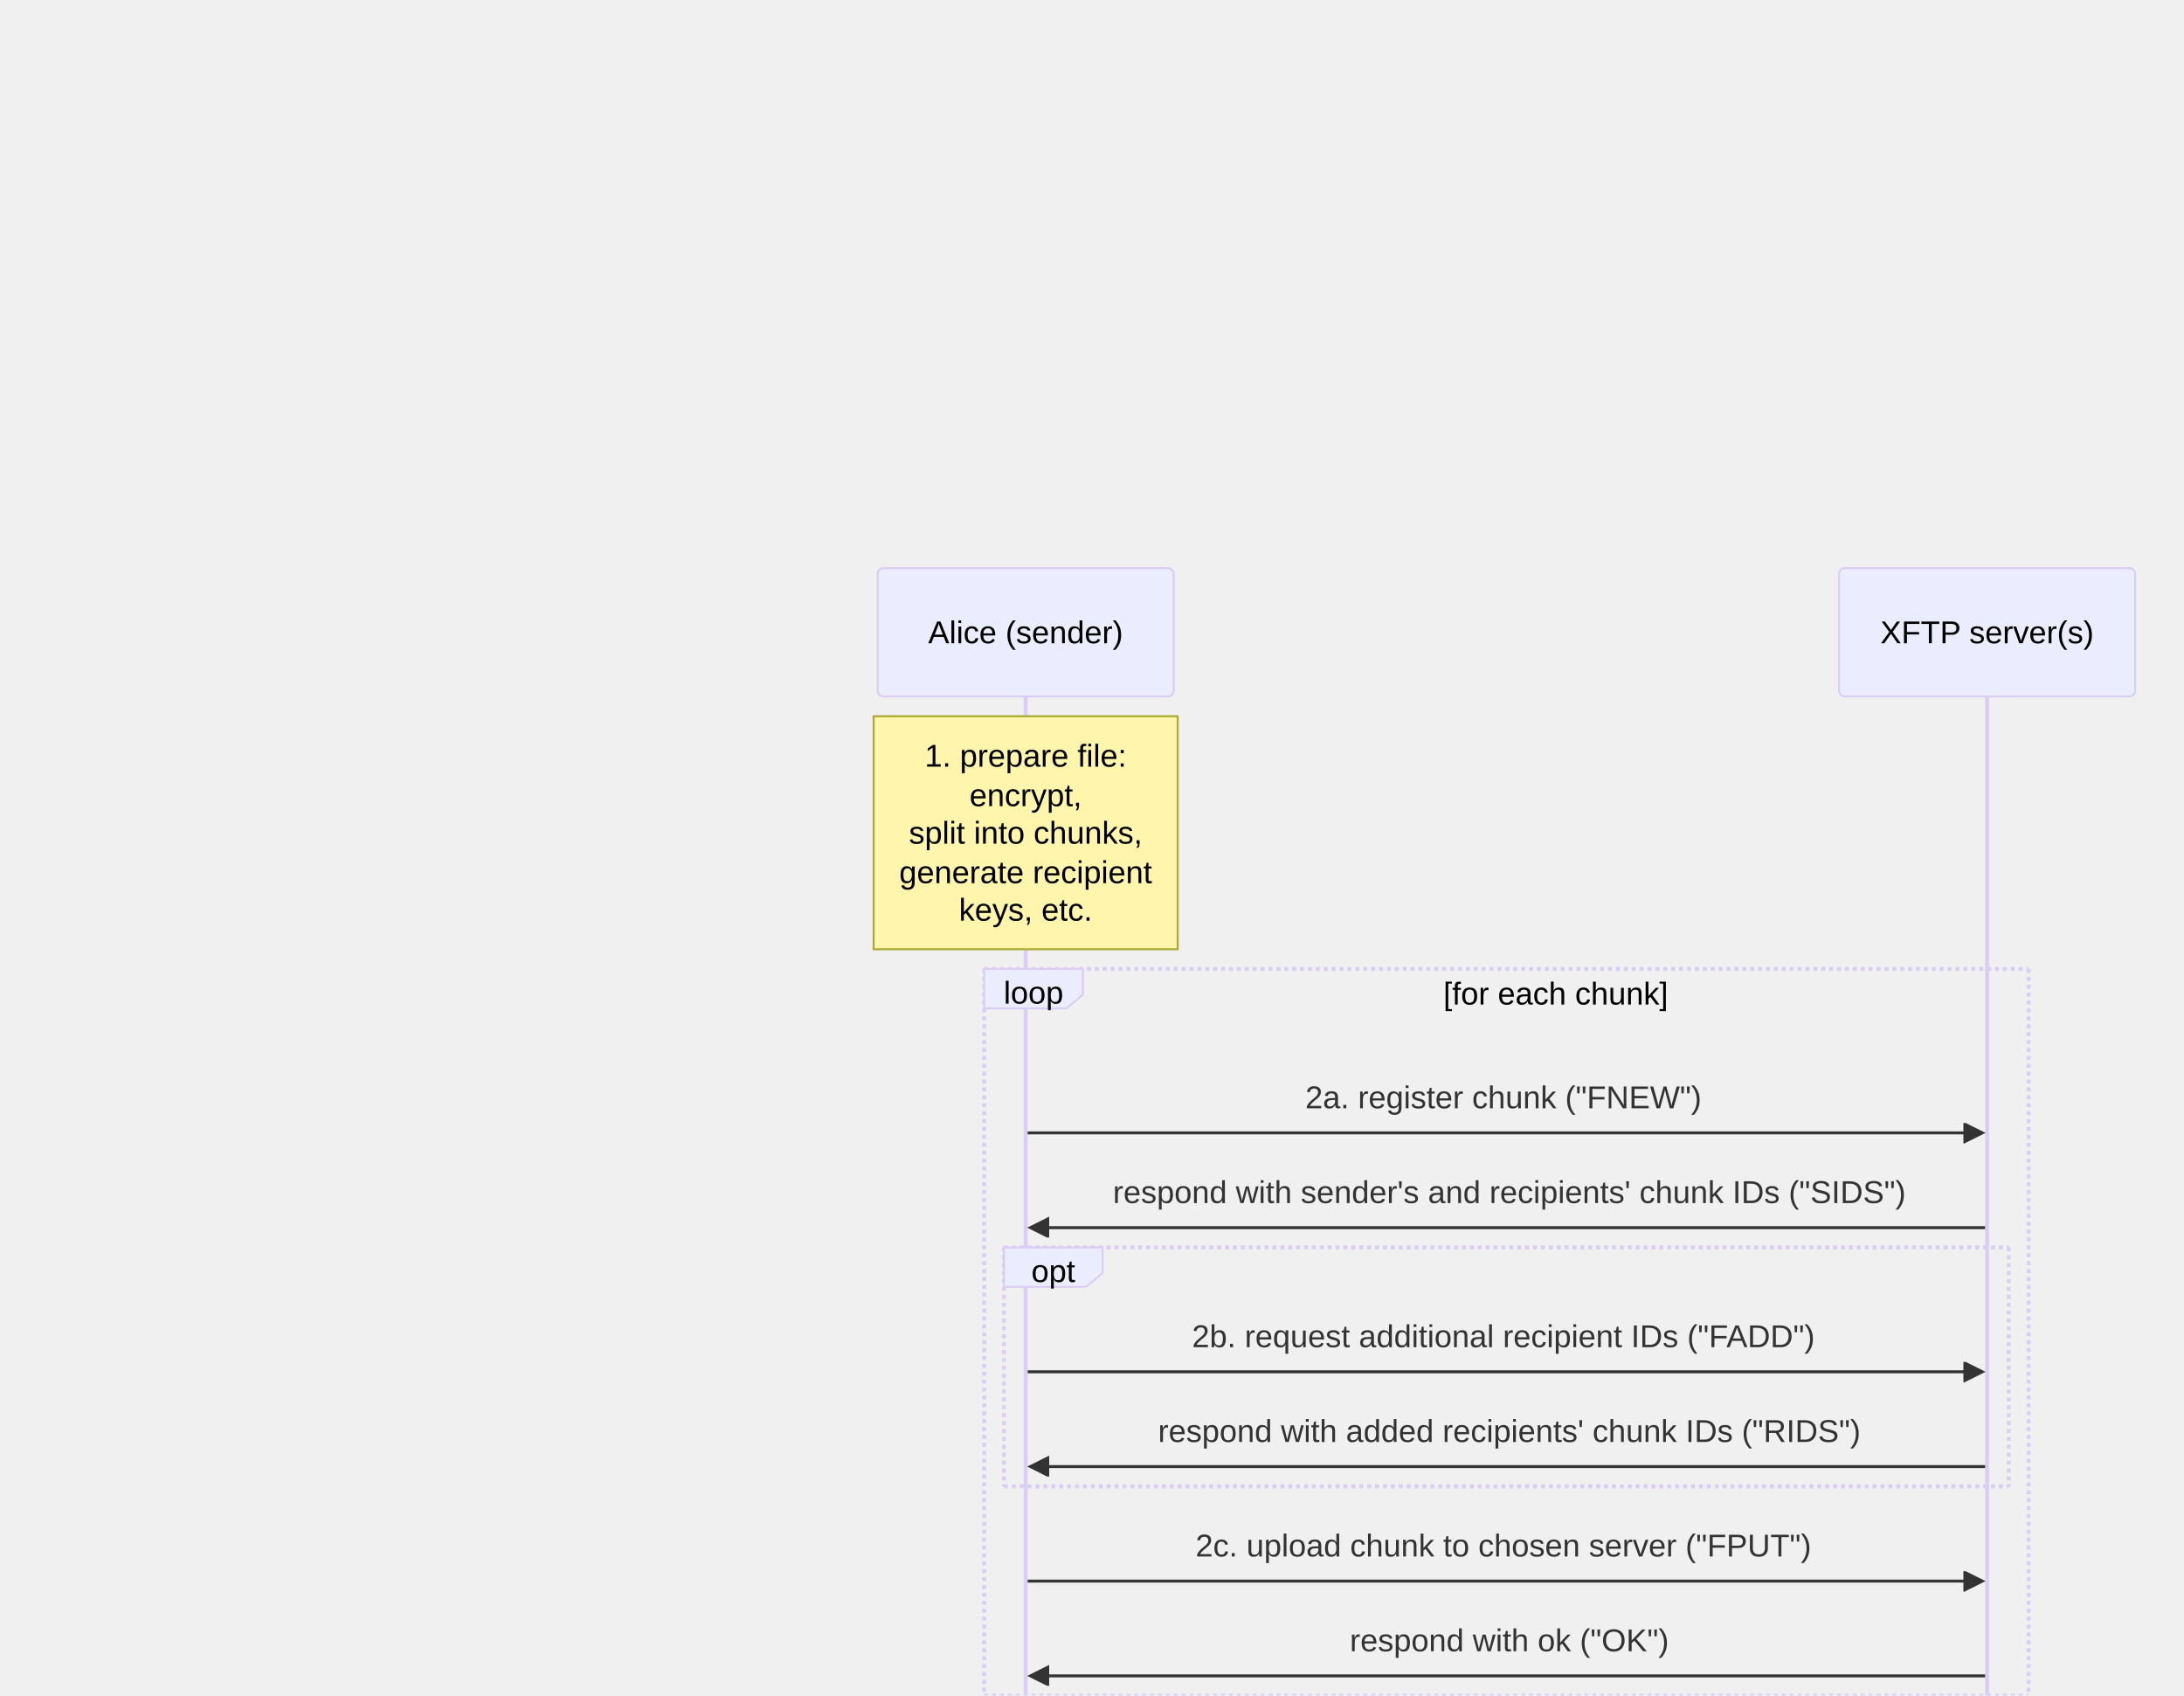
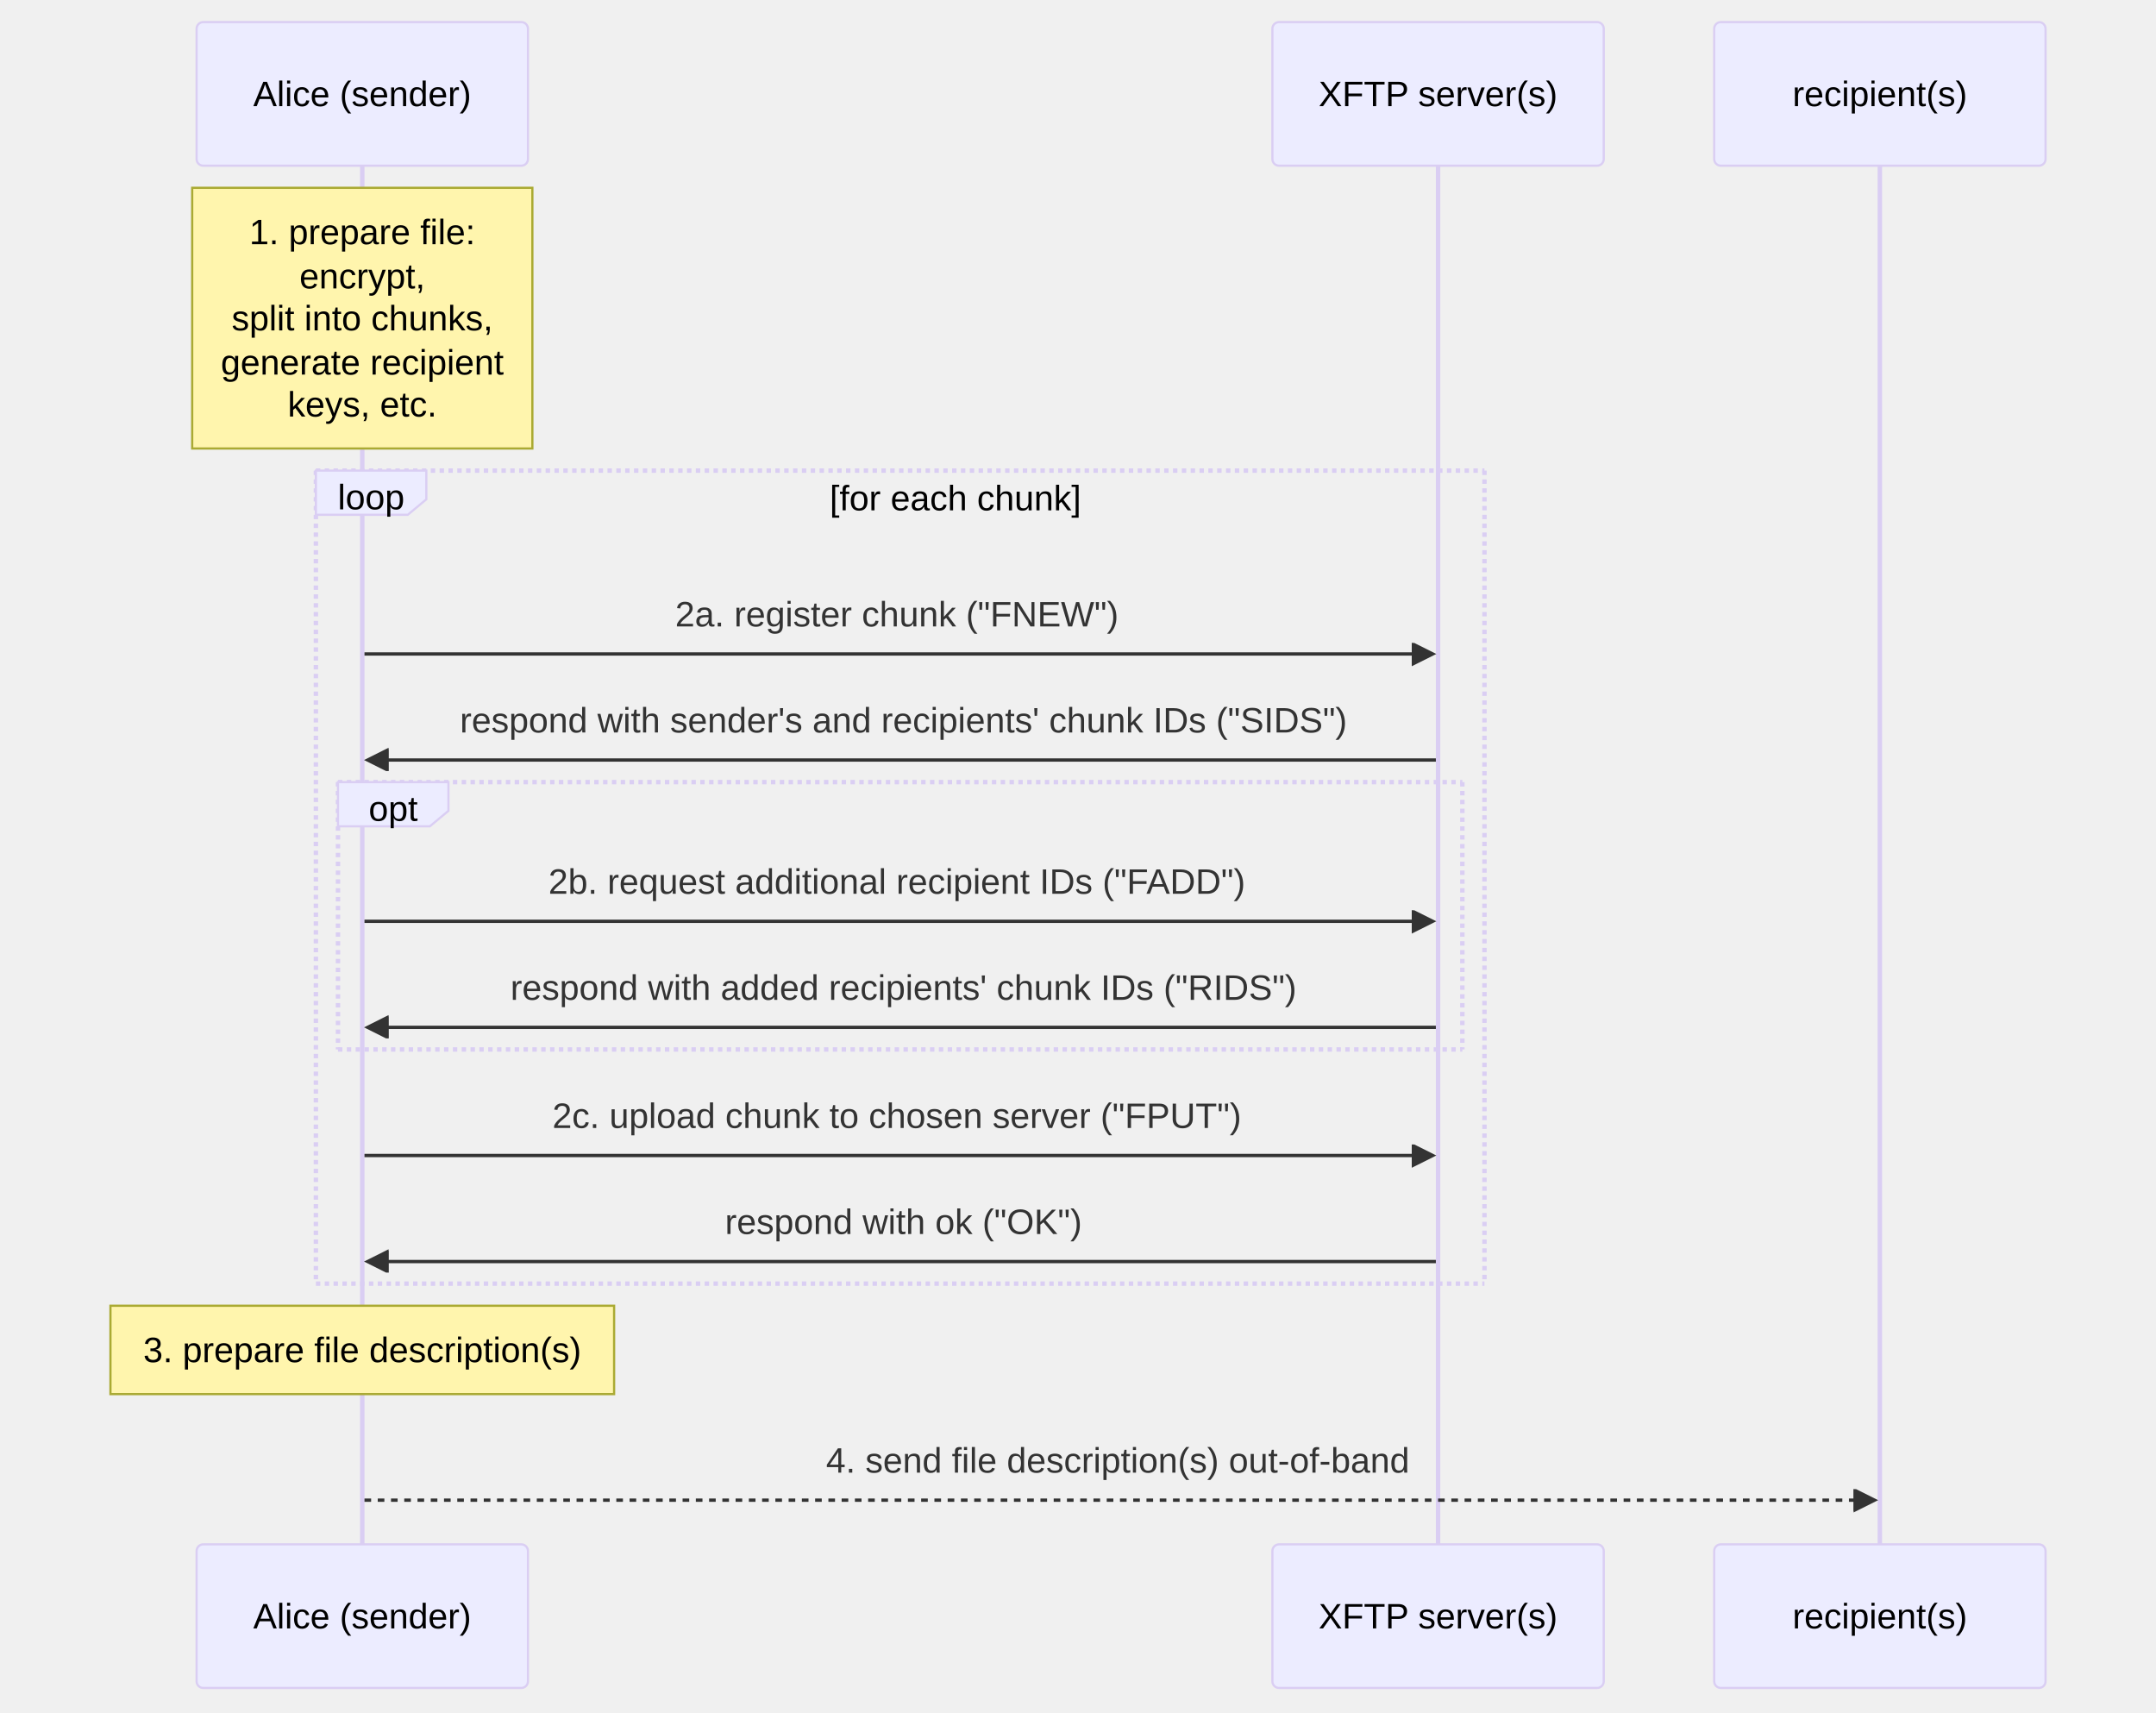
- <svg xmlns="http://www.w3.org/2000/svg" aria-roledescription="sequence" role="graphics-document document" style="overflow: hidden; max-width: 100%;" width="100%" id="graph-div" height="100%">
+ <svg xmlns="http://www.w3.org/2000/svg" aria-roledescription="sequence" role="graphics-document document" viewBox="-89 -10 976 775" style="max-width: 100%;" width="100%" id="graph-div" height="100%">
+   <g>
+     <rect class="actor actor-bottom" ry="3" rx="3" name="B" height="65" width="150" stroke="#666" fill="#eaeaea" y="689" x="687" />
+     <text class="actor" alignment-baseline="central" dominant-baseline="central" style="text-anchor: middle; font-size: 16px; font-weight: 400;" y="721.5" x="762">
+       <tspan dy="0" x="762">recipient(s)</tspan>
+     </text>
+   </g>
+   <g>
+     <rect class="actor actor-bottom" ry="3" rx="3" name="S" height="65" width="150" stroke="#666" fill="#eaeaea" y="689" x="487" />
+     <text class="actor" alignment-baseline="central" dominant-baseline="central" style="text-anchor: middle; font-size: 16px; font-weight: 400;" y="721.5" x="562">
+       <tspan dy="0" x="562">XFTP server(s)</tspan>
+     </text>
+   </g>
+   <g>
+     <rect class="actor actor-bottom" ry="3" rx="3" name="A" height="65" width="150" stroke="#666" fill="#eaeaea" y="689" x="0" />
+     <text class="actor" alignment-baseline="central" dominant-baseline="central" style="text-anchor: middle; font-size: 16px; font-weight: 400;" y="721.5" x="75">
+       <tspan dy="0" x="75">Alice (sender)</tspan>
+     </text>
+   </g>
+   <g>
+     <line stroke="#999" stroke-width="0.5px" class="200" y2="689" x2="762" y1="5" x1="762" id="actor17" />
+     <g id="root-17">
+       <rect class="actor actor-top" ry="3" rx="3" name="B" height="65" width="150" stroke="#666" fill="#eaeaea" y="0" x="687" />
+       <text class="actor" alignment-baseline="central" dominant-baseline="central" style="text-anchor: middle; font-size: 16px; font-weight: 400;" y="32.5" x="762">
+         <tspan dy="0" x="762">recipient(s)</tspan>
+       </text>
+     </g>
+   </g>
+   <g>
+     <line stroke="#999" stroke-width="0.5px" class="200" y2="689" x2="562" y1="5" x1="562" id="actor16" />
+     <g id="root-16">
+       <rect class="actor actor-top" ry="3" rx="3" name="S" height="65" width="150" stroke="#666" fill="#eaeaea" y="0" x="487" />
+       <text class="actor" alignment-baseline="central" dominant-baseline="central" style="text-anchor: middle; font-size: 16px; font-weight: 400;" y="32.5" x="562">
+         <tspan dy="0" x="562">XFTP server(s)</tspan>
+       </text>
+     </g>
+   </g>
+   <g>
+     <line stroke="#999" stroke-width="0.5px" class="200" y2="689" x2="75" y1="5" x1="75" id="actor15" />
+     <g id="root-15">
+       <rect class="actor actor-top" ry="3" rx="3" name="A" height="65" width="150" stroke="#666" fill="#eaeaea" y="0" x="0" />
+       <text class="actor" alignment-baseline="central" dominant-baseline="central" style="text-anchor: middle; font-size: 16px; font-weight: 400;" y="32.5" x="75">
+         <tspan dy="0" x="75">Alice (sender)</tspan>
+       </text>
+     </g>
+   </g>
+   <style>#graph-div{font-family:"trebuchet ms",verdana,arial,sans-serif;font-size:16px;fill:#333;}#graph-div .error-icon{fill:#552222;}#graph-div .error-text{fill:#552222;stroke:#552222;}#graph-div .edge-thickness-normal{stroke-width:2px;}#graph-div .edge-thickness-thick{stroke-width:3.5px;}#graph-div .edge-pattern-solid{stroke-dasharray:0;}#graph-div .edge-pattern-dashed{stroke-dasharray:3;}#graph-div .edge-pattern-dotted{stroke-dasharray:2;}#graph-div .marker{fill:#333333;stroke:#333333;}#graph-div .marker.cross{stroke:#333333;}#graph-div svg{font-family:"trebuchet ms",verdana,arial,sans-serif;font-size:16px;}#graph-div .actor{stroke:hsl(259.626, 59.777%, 87.902%);fill:#ECECFF;}#graph-div text.actor&gt;tspan{fill:black;stroke:none;}#graph-div .actor-line{stroke:grey;}#graph-div .messageLine0{stroke-width:1.5;stroke-dasharray:none;stroke:#333;}#graph-div .messageLine1{stroke-width:1.5;stroke-dasharray:2,2;stroke:#333;}#graph-div #arrowhead path{fill:#333;stroke:#333;}#graph-div .sequenceNumber{fill:white;}#graph-div #sequencenumber{fill:#333;}#graph-div #crosshead path{fill:#333;stroke:#333;}#graph-div .messageText{fill:#333;stroke:none;}#graph-div .labelBox{stroke:hsl(259.626, 59.777%, 87.902%);fill:#ECECFF;}#graph-div .labelText,#graph-div .labelText&gt;tspan{fill:black;stroke:none;}#graph-div .loopText,#graph-div .loopText&gt;tspan{fill:black;stroke:none;}#graph-div .loopLine{stroke-width:2px;stroke-dasharray:2,2;stroke:hsl(259.626, 59.777%, 87.902%);fill:hsl(259.626, 59.777%, 87.902%);}#graph-div .note{stroke:#aaaa33;fill:#fff5ad;}#graph-div .noteText,#graph-div .noteText&gt;tspan{fill:black;stroke:none;}#graph-div .activation0{fill:#f4f4f4;stroke:#666;}#graph-div .activation1{fill:#f4f4f4;stroke:#666;}#graph-div .activation2{fill:#f4f4f4;stroke:#666;}#graph-div .actorPopupMenu{position:absolute;}#graph-div .actorPopupMenuPanel{position:absolute;fill:#ECECFF;box-shadow:0px 8px 16px 0px rgba(0,0,0,0.2);filter:drop-shadow(3px 5px 2px rgb(0 0 0 / 0.4));}#graph-div .actor-man line{stroke:hsl(259.626, 59.777%, 87.902%);fill:#ECECFF;}#graph-div .actor-man circle,#graph-div line{stroke:hsl(259.626, 59.777%, 87.902%);fill:#ECECFF;stroke-width:2px;}#graph-div :root{--mermaid-font-family:"trebuchet ms",verdana,arial,sans-serif;}</style>
+   <g />
  <defs>
    <symbol height="24" width="24" id="computer">
      <path d="M2 2v13h20v-13h-20zm18 11h-16v-9h16v9zm-10.228 6l.466-1h3.524l.467 1h-4.457zm14.228 3h-24l2-6h2.104l-1.33 4h18.45l-1.297-4h2.073l2 6zm-5-10h-14v-7h14v7z" transform="scale(.5)" />
    </symbol>
-     <style id="svg-pan-zoom-controls-styles" type="text/css">.svg-pan-zoom-control { cursor: pointer; fill: black; fill-opacity: 0.333; } .svg-pan-zoom-control:hover { fill-opacity: 0.8; } .svg-pan-zoom-control-background { fill: white; fill-opacity: 0.5; } .svg-pan-zoom-control-background { fill-opacity: 0.8; }</style>
  </defs>
  <defs>
    <symbol clip-rule="evenodd" fill-rule="evenodd" id="database">
      <path d="M12.258.001l.256.004.255.005.253.008.251.01.249.012.247.015.246.016.242.019.241.02.239.023.236.024.233.027.231.028.229.031.225.032.223.034.22.036.217.038.214.04.211.041.208.043.205.045.201.046.198.048.194.05.191.051.187.053.183.054.18.056.175.057.172.059.168.06.163.061.16.063.155.064.15.066.074.033.073.033.071.034.07.034.069.035.068.035.067.035.066.035.064.036.064.036.062.036.06.036.06.037.058.037.058.037.055.038.055.038.053.038.052.038.051.039.05.039.048.039.047.039.045.04.044.04.043.04.041.04.04.041.039.041.037.041.036.041.034.041.033.042.032.042.03.042.029.042.027.042.026.043.024.043.023.043.021.043.02.043.018.044.017.043.015.044.013.044.012.044.011.045.009.044.007.045.006.045.004.045.002.045.001.045v17l-.001.045-.002.045-.004.045-.006.045-.007.045-.009.044-.011.045-.012.044-.013.044-.015.044-.017.043-.018.044-.02.043-.021.043-.023.043-.024.043-.026.043-.027.042-.029.042-.03.042-.032.042-.033.042-.034.041-.036.041-.037.041-.039.041-.04.041-.041.04-.043.04-.044.04-.045.04-.047.039-.048.039-.05.039-.051.039-.052.038-.053.038-.055.038-.055.038-.058.037-.058.037-.06.037-.06.036-.062.036-.064.036-.064.036-.066.035-.067.035-.068.035-.069.035-.07.034-.071.034-.073.033-.074.033-.15.066-.155.064-.16.063-.163.061-.168.06-.172.059-.175.057-.18.056-.183.054-.187.053-.191.051-.194.05-.198.048-.201.046-.205.045-.208.043-.211.041-.214.04-.217.038-.22.036-.223.034-.225.032-.229.031-.231.028-.233.027-.236.024-.239.023-.241.02-.242.019-.246.016-.247.015-.249.012-.251.01-.253.008-.255.005-.256.004-.258.001-.258-.001-.256-.004-.255-.005-.253-.008-.251-.01-.249-.012-.247-.015-.245-.016-.243-.019-.241-.02-.238-.023-.236-.024-.234-.027-.231-.028-.228-.031-.226-.032-.223-.034-.22-.036-.217-.038-.214-.04-.211-.041-.208-.043-.204-.045-.201-.046-.198-.048-.195-.05-.19-.051-.187-.053-.184-.054-.179-.056-.176-.057-.172-.059-.167-.06-.164-.061-.159-.063-.155-.064-.151-.066-.074-.033-.072-.033-.072-.034-.07-.034-.069-.035-.068-.035-.067-.035-.066-.035-.064-.036-.063-.036-.062-.036-.061-.036-.06-.037-.058-.037-.057-.037-.056-.038-.055-.038-.053-.038-.052-.038-.051-.039-.049-.039-.049-.039-.046-.039-.046-.04-.044-.04-.043-.04-.041-.04-.04-.041-.039-.041-.037-.041-.036-.041-.034-.041-.033-.042-.032-.042-.03-.042-.029-.042-.027-.042-.026-.043-.024-.043-.023-.043-.021-.043-.02-.043-.018-.044-.017-.043-.015-.044-.013-.044-.012-.044-.011-.045-.009-.044-.007-.045-.006-.045-.004-.045-.002-.045-.001-.045v-17l.001-.045.002-.045.004-.045.006-.045.007-.045.009-.044.011-.045.012-.044.013-.044.015-.044.017-.043.018-.044.02-.043.021-.043.023-.043.024-.043.026-.043.027-.042.029-.042.03-.042.032-.042.033-.042.034-.041.036-.041.037-.041.039-.041.04-.041.041-.04.043-.04.044-.04.046-.04.046-.039.049-.039.049-.039.051-.039.052-.038.053-.038.055-.038.056-.038.057-.037.058-.037.06-.037.061-.036.062-.036.063-.036.064-.036.066-.035.067-.035.068-.035.069-.035.07-.034.072-.034.072-.033.074-.033.151-.066.155-.064.159-.063.164-.061.167-.06.172-.059.176-.057.179-.056.184-.054.187-.053.19-.051.195-.05.198-.048.201-.046.204-.045.208-.043.211-.041.214-.04.217-.038.22-.036.223-.034.226-.032.228-.031.231-.028.234-.027.236-.024.238-.023.241-.02.243-.019.245-.016.247-.015.249-.012.251-.01.253-.008.255-.005.256-.004.258-.001.258.001zm-9.258 20.499v.01l.001.021.003.021.004.022.005.021.006.022.007.022.009.023.01.022.011.023.012.023.013.023.015.023.016.024.017.023.018.024.019.024.021.024.022.025.023.024.024.025.052.049.056.05.061.051.066.051.07.051.075.051.079.052.084.052.088.052.092.052.097.052.102.051.105.052.11.052.114.051.119.051.123.051.127.05.131.05.135.05.139.048.144.049.147.047.152.047.155.047.16.045.163.045.167.043.171.043.176.041.178.041.183.039.187.039.19.037.194.035.197.035.202.033.204.031.209.03.212.029.216.027.219.025.222.024.226.021.23.02.233.018.236.016.24.015.243.012.246.01.249.008.253.005.256.004.259.001.26-.001.257-.004.254-.005.25-.008.247-.011.244-.012.241-.014.237-.016.233-.018.231-.021.226-.021.224-.024.22-.026.216-.027.212-.028.21-.031.205-.031.202-.034.198-.034.194-.036.191-.037.187-.039.183-.04.179-.04.175-.042.172-.043.168-.044.163-.045.16-.046.155-.046.152-.047.148-.048.143-.049.139-.049.136-.05.131-.05.126-.05.123-.051.118-.052.114-.051.11-.052.106-.052.101-.052.096-.052.092-.052.088-.053.083-.051.079-.052.074-.052.07-.051.065-.051.06-.051.056-.05.051-.05.023-.024.023-.025.021-.024.02-.024.019-.024.018-.024.017-.024.015-.023.014-.024.013-.023.012-.023.01-.023.01-.022.008-.022.006-.022.006-.022.004-.022.004-.021.001-.021.001-.021v-4.127l-.077.055-.08.053-.083.054-.085.053-.087.052-.09.052-.093.051-.095.05-.097.05-.1.049-.102.049-.105.048-.106.047-.109.047-.111.046-.114.045-.115.045-.118.044-.12.043-.122.042-.124.042-.126.041-.128.04-.13.04-.132.038-.134.038-.135.037-.138.037-.139.035-.142.035-.143.034-.144.033-.147.032-.148.031-.15.03-.151.03-.153.029-.154.027-.156.027-.158.026-.159.025-.161.024-.162.023-.163.022-.165.021-.166.02-.167.019-.169.018-.169.017-.171.016-.173.015-.173.014-.175.013-.175.012-.177.011-.178.01-.179.008-.179.008-.181.006-.182.005-.182.004-.184.003-.184.002h-.37l-.184-.002-.184-.003-.182-.004-.182-.005-.181-.006-.179-.008-.179-.008-.178-.01-.176-.011-.176-.012-.175-.013-.173-.014-.172-.015-.171-.016-.17-.017-.169-.018-.167-.019-.166-.02-.165-.021-.163-.022-.162-.023-.161-.024-.159-.025-.157-.026-.156-.027-.155-.027-.153-.029-.151-.03-.15-.03-.148-.031-.146-.032-.145-.033-.143-.034-.141-.035-.14-.035-.137-.037-.136-.037-.134-.038-.132-.038-.13-.04-.128-.04-.126-.041-.124-.042-.122-.042-.12-.044-.117-.043-.116-.045-.113-.045-.112-.046-.109-.047-.106-.047-.105-.048-.102-.049-.1-.049-.097-.05-.095-.05-.093-.052-.09-.051-.087-.052-.085-.053-.083-.054-.08-.054-.077-.054v4.127zm0-5.654v.011l.001.021.003.021.004.021.005.022.006.022.007.022.009.022.01.022.011.023.012.023.013.023.015.024.016.023.017.024.018.024.019.024.021.024.022.024.023.025.024.024.052.05.056.05.061.05.066.051.07.051.075.052.079.051.084.052.088.052.092.052.097.052.102.052.105.052.11.051.114.051.119.052.123.05.127.051.131.05.135.049.139.049.144.048.147.048.152.047.155.046.16.045.163.045.167.044.171.042.176.042.178.04.183.04.187.038.19.037.194.036.197.034.202.033.204.032.209.03.212.028.216.027.219.025.222.024.226.022.23.02.233.018.236.016.24.014.243.012.246.01.249.008.253.006.256.003.259.001.26-.001.257-.003.254-.006.25-.008.247-.01.244-.012.241-.015.237-.016.233-.018.231-.02.226-.022.224-.024.22-.025.216-.027.212-.029.21-.03.205-.032.202-.033.198-.035.194-.036.191-.037.187-.039.183-.039.179-.041.175-.042.172-.043.168-.044.163-.045.16-.045.155-.047.152-.047.148-.048.143-.048.139-.05.136-.049.131-.05.126-.051.123-.051.118-.051.114-.052.11-.052.106-.052.101-.052.096-.052.092-.052.088-.052.083-.052.079-.052.074-.051.07-.052.065-.051.06-.05.056-.051.051-.049.023-.025.023-.024.021-.025.02-.024.019-.024.018-.024.017-.024.015-.023.014-.023.013-.024.012-.022.01-.023.01-.023.008-.022.006-.022.006-.022.004-.021.004-.022.001-.021.001-.021v-4.139l-.077.054-.08.054-.083.054-.085.052-.087.053-.09.051-.093.051-.095.051-.097.05-.1.049-.102.049-.105.048-.106.047-.109.047-.111.046-.114.045-.115.044-.118.044-.12.044-.122.042-.124.042-.126.041-.128.04-.13.039-.132.039-.134.038-.135.037-.138.036-.139.036-.142.035-.143.033-.144.033-.147.033-.148.031-.15.03-.151.03-.153.028-.154.028-.156.027-.158.026-.159.025-.161.024-.162.023-.163.022-.165.021-.166.02-.167.019-.169.018-.169.017-.171.016-.173.015-.173.014-.175.013-.175.012-.177.011-.178.009-.179.009-.179.007-.181.007-.182.005-.182.004-.184.003-.184.002h-.37l-.184-.002-.184-.003-.182-.004-.182-.005-.181-.007-.179-.007-.179-.009-.178-.009-.176-.011-.176-.012-.175-.013-.173-.014-.172-.015-.171-.016-.17-.017-.169-.018-.167-.019-.166-.02-.165-.021-.163-.022-.162-.023-.161-.024-.159-.025-.157-.026-.156-.027-.155-.028-.153-.028-.151-.03-.15-.03-.148-.031-.146-.033-.145-.033-.143-.033-.141-.035-.14-.036-.137-.036-.136-.037-.134-.038-.132-.039-.13-.039-.128-.04-.126-.041-.124-.042-.122-.043-.12-.043-.117-.044-.116-.044-.113-.046-.112-.046-.109-.046-.106-.047-.105-.048-.102-.049-.1-.049-.097-.05-.095-.051-.093-.051-.09-.051-.087-.053-.085-.052-.083-.054-.08-.054-.077-.054v4.139zm0-5.666v.011l.001.02.003.022.004.021.005.022.006.021.007.022.009.023.01.022.011.023.012.023.013.023.015.023.016.024.017.024.018.023.019.024.021.025.022.024.023.024.024.025.052.05.056.05.061.05.066.051.07.051.075.052.079.051.084.052.088.052.092.052.097.052.102.052.105.051.11.052.114.051.119.051.123.051.127.05.131.05.135.05.139.049.144.048.147.048.152.047.155.046.16.045.163.045.167.043.171.043.176.042.178.04.183.04.187.038.19.037.194.036.197.034.202.033.204.032.209.03.212.028.216.027.219.025.222.024.226.021.23.02.233.018.236.017.24.014.243.012.246.01.249.008.253.006.256.003.259.001.26-.001.257-.003.254-.006.25-.008.247-.01.244-.013.241-.014.237-.016.233-.018.231-.02.226-.022.224-.024.22-.025.216-.027.212-.029.21-.03.205-.032.202-.033.198-.035.194-.036.191-.037.187-.039.183-.039.179-.041.175-.042.172-.043.168-.044.163-.045.16-.045.155-.047.152-.047.148-.048.143-.049.139-.049.136-.049.131-.051.126-.05.123-.051.118-.052.114-.051.11-.052.106-.052.101-.052.096-.052.092-.052.088-.052.083-.052.079-.052.074-.052.07-.051.065-.051.06-.051.056-.05.051-.049.023-.025.023-.025.021-.024.02-.024.019-.024.018-.024.017-.024.015-.023.014-.024.013-.023.012-.023.01-.022.01-.023.008-.022.006-.022.006-.022.004-.022.004-.021.001-.021.001-.021v-4.153l-.077.054-.08.054-.083.053-.085.053-.087.053-.09.051-.093.051-.095.051-.097.05-.1.049-.102.048-.105.048-.106.048-.109.046-.111.046-.114.046-.115.044-.118.044-.12.043-.122.043-.124.042-.126.041-.128.04-.13.039-.132.039-.134.038-.135.037-.138.036-.139.036-.142.034-.143.034-.144.033-.147.032-.148.032-.15.03-.151.03-.153.028-.154.028-.156.027-.158.026-.159.024-.161.024-.162.023-.163.023-.165.021-.166.02-.167.019-.169.018-.169.017-.171.016-.173.015-.173.014-.175.013-.175.012-.177.01-.178.01-.179.009-.179.007-.181.006-.182.006-.182.004-.184.003-.184.001-.185.001-.185-.001-.184-.001-.184-.003-.182-.004-.182-.006-.181-.006-.179-.007-.179-.009-.178-.01-.176-.01-.176-.012-.175-.013-.173-.014-.172-.015-.171-.016-.17-.017-.169-.018-.167-.019-.166-.02-.165-.021-.163-.023-.162-.023-.161-.024-.159-.024-.157-.026-.156-.027-.155-.028-.153-.028-.151-.03-.15-.03-.148-.032-.146-.032-.145-.033-.143-.034-.141-.034-.14-.036-.137-.036-.136-.037-.134-.038-.132-.039-.13-.039-.128-.041-.126-.041-.124-.041-.122-.043-.12-.043-.117-.044-.116-.044-.113-.046-.112-.046-.109-.046-.106-.048-.105-.048-.102-.048-.1-.05-.097-.049-.095-.051-.093-.051-.09-.052-.087-.052-.085-.053-.083-.053-.08-.054-.077-.054v4.153zm8.74-8.179l-.257.004-.254.005-.25.008-.247.011-.244.012-.241.014-.237.016-.233.018-.231.021-.226.022-.224.023-.22.026-.216.027-.212.028-.21.031-.205.032-.202.033-.198.034-.194.036-.191.038-.187.038-.183.04-.179.041-.175.042-.172.043-.168.043-.163.045-.16.046-.155.046-.152.048-.148.048-.143.048-.139.049-.136.05-.131.05-.126.051-.123.051-.118.051-.114.052-.11.052-.106.052-.101.052-.096.052-.092.052-.088.052-.083.052-.079.052-.074.051-.07.052-.065.051-.06.05-.056.05-.051.05-.023.025-.023.024-.021.024-.02.025-.019.024-.018.024-.017.023-.015.024-.014.023-.013.023-.012.023-.01.023-.01.022-.008.022-.006.023-.006.021-.004.022-.004.021-.001.021-.001.021.001.021.001.021.004.021.004.022.006.021.006.023.008.022.01.022.01.023.012.023.013.023.014.023.015.024.017.023.018.024.019.024.02.025.021.024.023.024.023.025.051.05.056.05.06.05.065.051.07.052.074.051.079.052.083.052.088.052.092.052.096.052.101.052.106.052.11.052.114.052.118.051.123.051.126.051.131.05.136.05.139.049.143.048.148.048.152.048.155.046.16.046.163.045.168.043.172.043.175.042.179.041.183.04.187.038.191.038.194.036.198.034.202.033.205.032.21.031.212.028.216.027.22.026.224.023.226.022.231.021.233.018.237.016.241.014.244.012.247.011.25.008.254.005.257.004.26.001.26-.001.257-.004.254-.005.25-.008.247-.011.244-.012.241-.014.237-.016.233-.018.231-.021.226-.022.224-.023.22-.026.216-.027.212-.028.21-.031.205-.032.202-.033.198-.034.194-.036.191-.038.187-.038.183-.04.179-.041.175-.042.172-.043.168-.043.163-.045.16-.046.155-.046.152-.048.148-.048.143-.048.139-.049.136-.05.131-.05.126-.051.123-.051.118-.051.114-.052.11-.052.106-.052.101-.052.096-.052.092-.052.088-.052.083-.052.079-.052.074-.051.07-.052.065-.051.06-.05.056-.05.051-.05.023-.025.023-.024.021-.024.02-.025.019-.024.018-.024.017-.023.015-.024.014-.023.013-.023.012-.023.01-.023.01-.022.008-.022.006-.023.006-.021.004-.022.004-.021.001-.021.001-.021-.001-.021-.001-.021-.004-.021-.004-.022-.006-.021-.006-.023-.008-.022-.01-.022-.01-.023-.012-.023-.013-.023-.014-.023-.015-.024-.017-.023-.018-.024-.019-.024-.02-.025-.021-.024-.023-.024-.023-.025-.051-.05-.056-.05-.06-.05-.065-.051-.07-.052-.074-.051-.079-.052-.083-.052-.088-.052-.092-.052-.096-.052-.101-.052-.106-.052-.11-.052-.114-.052-.118-.051-.123-.051-.126-.051-.131-.05-.136-.05-.139-.049-.143-.048-.148-.048-.152-.048-.155-.046-.16-.046-.163-.045-.168-.043-.172-.043-.175-.042-.179-.041-.183-.04-.187-.038-.191-.038-.194-.036-.198-.034-.202-.033-.205-.032-.21-.031-.212-.028-.216-.027-.22-.026-.224-.023-.226-.022-.231-.021-.233-.018-.237-.016-.241-.014-.244-.012-.247-.011-.25-.008-.254-.005-.257-.004-.26-.001-.26.001z" transform="scale(.5)" />
    </symbol>
  </defs>
  <defs>
    <symbol height="24" width="24" id="clock">
      <path d="M12 2c5.514 0 10 4.486 10 10s-4.486 10-10 10-10-4.486-10-10 4.486-10 10-10zm0-2c-6.627 0-12 5.373-12 12s5.373 12 12 12 12-5.373 12-12-5.373-12-12-12zm5.848 12.459c.202.038.202.333.001.372-1.907.361-6.045 1.111-6.547 1.111-.719 0-1.301-.582-1.301-1.301 0-.512.77-5.447 1.125-7.445.034-.192.312-.181.343.014l.985 6.238 5.394 1.011z" transform="scale(.5)" />
    </symbol>
  </defs>
  <defs>
    <marker orient="auto" markerHeight="12" markerWidth="12" markerUnits="userSpaceOnUse" refY="5" refX="7.9" id="arrowhead">
      <path d="M 0 0 L 10 5 L 0 10 z" />
    </marker>
  </defs>
  <defs>
    <marker refY="4.5" refX="4" orient="auto" markerHeight="8" markerWidth="15" id="crosshead">
      <path d="M 1,2 L 6,7 M 6,2 L 1,7" stroke-width="1pt" style="stroke-dasharray: 0px, 0px;" stroke="#000000" fill="none" />
    </marker>
  </defs>
  <defs>
    <marker orient="auto" markerHeight="28" markerWidth="20" refY="7" refX="15.5" id="filled-head">
      <path d="M 18,7 L9,13 L14,7 L9,1 Z" />
    </marker>
  </defs>
  <defs>
    <marker orient="auto" markerHeight="40" markerWidth="60" refY="15" refX="15" id="sequencenumber">
      <circle r="6" cy="15" cx="15" />
    </marker>
  </defs>
-   <g id="viewport-20240621125035241" class="svg-pan-zoom_viewport" transform="matrix(0.5693091,0,0,0.5693091,253.0751,163.805)" style="transform: matrix(0.569309, 0, 0, 0.569309, 253.075, 163.805);">
-     <g>
-       <rect class="actor actor-bottom" ry="3" rx="3" name="B" height="65" width="150" stroke="#666" fill="#eaeaea" y="689" x="687" />
-       <text class="actor" alignment-baseline="central" dominant-baseline="central" style="text-anchor: middle; font-size: 16px; font-weight: 400;" y="721.5" x="762">
-         <tspan dy="0" x="762">recipient(s)</tspan>
-       </text>
-     </g>
-     <g>
-       <rect class="actor actor-bottom" ry="3" rx="3" name="S" height="65" width="150" stroke="#666" fill="#eaeaea" y="689" x="487" />
-       <text class="actor" alignment-baseline="central" dominant-baseline="central" style="text-anchor: middle; font-size: 16px; font-weight: 400;" y="721.5" x="562">
-         <tspan dy="0" x="562">XFTP server(s)</tspan>
-       </text>
-     </g>
-     <g>
-       <rect class="actor actor-bottom" ry="3" rx="3" name="A" height="65" width="150" stroke="#666" fill="#eaeaea" y="689" x="0" />
-       <text class="actor" alignment-baseline="central" dominant-baseline="central" style="text-anchor: middle; font-size: 16px; font-weight: 400;" y="721.5" x="75">
-         <tspan dy="0" x="75">Alice (sender)</tspan>
-       </text>
-     </g>
-     <g>
-       <line stroke="#999" stroke-width="0.5px" class="200" y2="689" x2="762" y1="5" x1="762" id="actor1328" />
-       <g id="root-1328">
-         <rect class="actor actor-top" ry="3" rx="3" name="B" height="65" width="150" stroke="#666" fill="#eaeaea" y="0" x="687" />
-         <text class="actor" alignment-baseline="central" dominant-baseline="central" style="text-anchor: middle; font-size: 16px; font-weight: 400;" y="32.5" x="762">
-           <tspan dy="0" x="762">recipient(s)</tspan>
-         </text>
-       </g>
-     </g>
-     <g>
-       <line stroke="#999" stroke-width="0.5px" class="200" y2="689" x2="562" y1="5" x1="562" id="actor1327" />
-       <g id="root-1327">
-         <rect class="actor actor-top" ry="3" rx="3" name="S" height="65" width="150" stroke="#666" fill="#eaeaea" y="0" x="487" />
-         <text class="actor" alignment-baseline="central" dominant-baseline="central" style="text-anchor: middle; font-size: 16px; font-weight: 400;" y="32.5" x="562">
-           <tspan dy="0" x="562">XFTP server(s)</tspan>
-         </text>
-       </g>
-     </g>
-     <g>
-       <line stroke="#999" stroke-width="0.5px" class="200" y2="689" x2="75" y1="5" x1="75" id="actor1326" />
-       <g id="root-1326">
-         <rect class="actor actor-top" ry="3" rx="3" name="A" height="65" width="150" stroke="#666" fill="#eaeaea" y="0" x="0" />
-         <text class="actor" alignment-baseline="central" dominant-baseline="central" style="text-anchor: middle; font-size: 16px; font-weight: 400;" y="32.5" x="75">
-           <tspan dy="0" x="75">Alice (sender)</tspan>
-         </text>
-       </g>
-     </g>
-     <style>#graph-div{font-family:"trebuchet ms",verdana,arial,sans-serif;font-size:16px;fill:#333;}#graph-div .error-icon{fill:#552222;}#graph-div .error-text{fill:#552222;stroke:#552222;}#graph-div .edge-thickness-normal{stroke-width:2px;}#graph-div .edge-thickness-thick{stroke-width:3.5px;}#graph-div .edge-pattern-solid{stroke-dasharray:0;}#graph-div .edge-pattern-dashed{stroke-dasharray:3;}#graph-div .edge-pattern-dotted{stroke-dasharray:2;}#graph-div .marker{fill:#333333;stroke:#333333;}#graph-div .marker.cross{stroke:#333333;}#graph-div svg{font-family:"trebuchet ms",verdana,arial,sans-serif;font-size:16px;}#graph-div .actor{stroke:hsl(259.626, 59.777%, 87.902%);fill:#ECECFF;}#graph-div text.actor&gt;tspan{fill:black;stroke:none;}#graph-div .actor-line{stroke:grey;}#graph-div .messageLine0{stroke-width:1.5;stroke-dasharray:none;stroke:#333;}#graph-div .messageLine1{stroke-width:1.5;stroke-dasharray:2,2;stroke:#333;}#graph-div #arrowhead path{fill:#333;stroke:#333;}#graph-div .sequenceNumber{fill:white;}#graph-div #sequencenumber{fill:#333;}#graph-div #crosshead path{fill:#333;stroke:#333;}#graph-div .messageText{fill:#333;stroke:none;}#graph-div .labelBox{stroke:hsl(259.626, 59.777%, 87.902%);fill:#ECECFF;}#graph-div .labelText,#graph-div .labelText&gt;tspan{fill:black;stroke:none;}#graph-div .loopText,#graph-div .loopText&gt;tspan{fill:black;stroke:none;}#graph-div .loopLine{stroke-width:2px;stroke-dasharray:2,2;stroke:hsl(259.626, 59.777%, 87.902%);fill:hsl(259.626, 59.777%, 87.902%);}#graph-div .note{stroke:#aaaa33;fill:#fff5ad;}#graph-div .noteText,#graph-div .noteText&gt;tspan{fill:black;stroke:none;}#graph-div .activation0{fill:#f4f4f4;stroke:#666;}#graph-div .activation1{fill:#f4f4f4;stroke:#666;}#graph-div .activation2{fill:#f4f4f4;stroke:#666;}#graph-div .actorPopupMenu{position:absolute;}#graph-div .actorPopupMenuPanel{position:absolute;fill:#ECECFF;box-shadow:0px 8px 16px 0px rgba(0,0,0,0.2);filter:drop-shadow(3px 5px 2px rgb(0 0 0 / 0.4));}#graph-div .actor-man line{stroke:hsl(259.626, 59.777%, 87.902%);fill:#ECECFF;}#graph-div .actor-man circle,#graph-div line{stroke:hsl(259.626, 59.777%, 87.902%);fill:#ECECFF;stroke-width:2px;}#graph-div :root{--mermaid-font-family:"trebuchet ms",verdana,arial,sans-serif;}</style>
-     <g />
-     <g>
-       <rect class="note" ry="0" rx="0" height="118" width="154" stroke="#666" fill="#EDF2AE" y="75" x="-2" />
-       <text dy="1em" class="noteText" style="font-size: 16px; font-weight: 400;" alignment-baseline="middle" dominant-baseline="middle" text-anchor="middle" y="80" x="75">
-         <tspan x="75">1. prepare file:</tspan>
-       </text>
-       <text dy="1em" class="noteText" style="font-size: 16px; font-weight: 400;" alignment-baseline="middle" dominant-baseline="middle" text-anchor="middle" y="100" x="75">
-         <tspan x="75">encrypt,</tspan>
-       </text>
-       <text dy="1em" class="noteText" style="font-size: 16px; font-weight: 400;" alignment-baseline="middle" dominant-baseline="middle" text-anchor="middle" y="119" x="75">
-         <tspan x="75">split into chunks,</tspan>
-       </text>
-       <text dy="1em" class="noteText" style="font-size: 16px; font-weight: 400;" alignment-baseline="middle" dominant-baseline="middle" text-anchor="middle" y="139" x="75">
-         <tspan x="75">generate recipient</tspan>
-       </text>
-       <text dy="1em" class="noteText" style="font-size: 16px; font-weight: 400;" alignment-baseline="middle" dominant-baseline="middle" text-anchor="middle" y="158" x="75">
-         <tspan x="75">keys, etc.</tspan>
-       </text>
-     </g>
-     <g>
-       <line class="loopLine" y2="344" x2="573" y1="344" x1="64" />
-       <line class="loopLine" y2="465" x2="573" y1="344" x1="573" />
-       <line class="loopLine" y2="465" x2="573" y1="465" x1="64" />
-       <line class="loopLine" y2="465" x2="64" y1="344" x1="64" />
-       <polygon class="labelBox" points="64,344 114,344 114,357 105.6,364 64,364" />
-       <text class="labelText" style="font-size: 16px; font-weight: 400;" alignment-baseline="middle" dominant-baseline="middle" text-anchor="middle" y="357" x="89">opt</text>
-       <text class="loopText" style="font-size: 16px; font-weight: 400;" text-anchor="middle" y="362" x="343.5">
-         <tspan x="343.5">​</tspan>
-       </text>
-     </g>
-     <g>
-       <line class="loopLine" y2="203" x2="583" y1="203" x1="54" />
-       <line class="loopLine" y2="571" x2="583" y1="203" x1="583" />
-       <line class="loopLine" y2="571" x2="583" y1="571" x1="54" />
-       <line class="loopLine" y2="571" x2="54" y1="203" x1="54" />
-       <polygon class="labelBox" points="54,203 104,203 104,216 95.6,223 54,223" />
-       <text class="labelText" style="font-size: 16px; font-weight: 400;" alignment-baseline="middle" dominant-baseline="middle" text-anchor="middle" y="216" x="79">loop</text>
-       <text class="loopText" style="font-size: 16px; font-weight: 400;" text-anchor="middle" y="221" x="343.5">
-         <tspan x="343.5">[for each chunk]</tspan>
-       </text>
-     </g>
-     <g>
-       <rect class="note" ry="0" rx="0" height="40" width="228" stroke="#666" fill="#EDF2AE" y="581" x="-39" />
-       <text dy="1em" class="noteText" style="font-size: 16px; font-weight: 400;" alignment-baseline="middle" dominant-baseline="middle" text-anchor="middle" y="586" x="75">
-         <tspan x="75">3. prepare file description(s)</tspan>
-       </text>
-     </g>
-     <text dy="1em" class="messageText" style="font-size: 16px; font-weight: 400;" alignment-baseline="middle" dominant-baseline="middle" text-anchor="middle" y="253" x="317">2a. register chunk ("FNEW")</text>
-     <line marker-end="url(#arrowhead)" style="fill: none;" stroke="none" stroke-width="2" class="messageLine0" y2="286" x2="558" y1="286" x1="76" />
-     <text dy="1em" class="messageText" style="font-size: 16px; font-weight: 400;" alignment-baseline="middle" dominant-baseline="middle" text-anchor="middle" y="301" x="320">respond with sender's and recipients' chunk IDs ("SIDS")</text>
-     <line marker-end="url(#arrowhead)" style="fill: none;" stroke="none" stroke-width="2" class="messageLine0" y2="334" x2="79" y1="334" x1="561" />
-     <text dy="1em" class="messageText" style="font-size: 16px; font-weight: 400;" alignment-baseline="middle" dominant-baseline="middle" text-anchor="middle" y="374" x="317">2b. request additional recipient IDs ("FADD")</text>
-     <line marker-end="url(#arrowhead)" style="fill: none;" stroke="none" stroke-width="2" class="messageLine0" y2="407" x2="558" y1="407" x1="76" />
-     <text dy="1em" class="messageText" style="font-size: 16px; font-weight: 400;" alignment-baseline="middle" dominant-baseline="middle" text-anchor="middle" y="422" x="320">respond with added recipients' chunk IDs ("RIDS")</text>
-     <line marker-end="url(#arrowhead)" style="fill: none;" stroke="none" stroke-width="2" class="messageLine0" y2="455" x2="79" y1="455" x1="561" />
-     <text dy="1em" class="messageText" style="font-size: 16px; font-weight: 400;" alignment-baseline="middle" dominant-baseline="middle" text-anchor="middle" y="480" x="317">2c. upload chunk to chosen server ("FPUT")</text>
-     <line marker-end="url(#arrowhead)" style="fill: none;" stroke="none" stroke-width="2" class="messageLine0" y2="513" x2="558" y1="513" x1="76" />
-     <text dy="1em" class="messageText" style="font-size: 16px; font-weight: 400;" alignment-baseline="middle" dominant-baseline="middle" text-anchor="middle" y="528" x="320">respond with ok ("OK")</text>
-     <line marker-end="url(#arrowhead)" style="fill: none;" stroke="none" stroke-width="2" class="messageLine0" y2="561" x2="79" y1="561" x1="561" />
-     <text dy="1em" class="messageText" style="font-size: 16px; font-weight: 400;" alignment-baseline="middle" dominant-baseline="middle" text-anchor="middle" y="636" x="417">4. send file description(s) out-of-band</text>
-     <line marker-end="url(#arrowhead)" stroke="none" stroke-width="2" class="messageLine1" style="stroke-dasharray: 3px, 3px; fill: none;" y2="669" x2="758" y1="669" x1="76" />
+   <g>
+     <rect class="note" ry="0" rx="0" height="118" width="154" stroke="#666" fill="#EDF2AE" y="75" x="-2" />
+     <text dy="1em" class="noteText" style="font-size: 16px; font-weight: 400;" alignment-baseline="middle" dominant-baseline="middle" text-anchor="middle" y="80" x="75">
+       <tspan x="75">1. prepare file:</tspan>
+     </text>
+     <text dy="1em" class="noteText" style="font-size: 16px; font-weight: 400;" alignment-baseline="middle" dominant-baseline="middle" text-anchor="middle" y="100" x="75">
+       <tspan x="75">encrypt,</tspan>
+     </text>
+     <text dy="1em" class="noteText" style="font-size: 16px; font-weight: 400;" alignment-baseline="middle" dominant-baseline="middle" text-anchor="middle" y="119" x="75">
+       <tspan x="75">split into chunks,</tspan>
+     </text>
+     <text dy="1em" class="noteText" style="font-size: 16px; font-weight: 400;" alignment-baseline="middle" dominant-baseline="middle" text-anchor="middle" y="139" x="75">
+       <tspan x="75">generate recipient</tspan>
+     </text>
+     <text dy="1em" class="noteText" style="font-size: 16px; font-weight: 400;" alignment-baseline="middle" dominant-baseline="middle" text-anchor="middle" y="158" x="75">
+       <tspan x="75">keys, etc.</tspan>
+     </text>
  </g>
-   <g id="svg-pan-zoom-controls" transform="translate(801 584) scale(0.75)" class="svg-pan-zoom-control">
-     <g id="svg-pan-zoom-zoom-in" transform="translate(30.5 5) scale(0.015)" class="svg-pan-zoom-control">
-       <rect x="0" y="0" width="1500" height="1400" class="svg-pan-zoom-control-background" />
-       <path d="M1280 576v128q0 26 -19 45t-45 19h-320v320q0 26 -19 45t-45 19h-128q-26 0 -45 -19t-19 -45v-320h-320q-26 0 -45 -19t-19 -45v-128q0 -26 19 -45t45 -19h320v-320q0 -26 19 -45t45 -19h128q26 0 45 19t19 45v320h320q26 0 45 19t19 45zM1536 1120v-960 q0 -119 -84.5 -203.5t-203.5 -84.5h-960q-119 0 -203.5 84.5t-84.5 203.5v960q0 119 84.5 203.5t203.5 84.5h960q119 0 203.5 -84.5t84.5 -203.5z" class="svg-pan-zoom-control-element" />
-     </g>
-     <g id="svg-pan-zoom-reset-pan-zoom" transform="translate(5 35) scale(0.4)" class="svg-pan-zoom-control">
-       <rect x="2" y="2" width="182" height="58" class="svg-pan-zoom-control-background" />
-       <path d="M33.051,20.632c-0.742-0.406-1.854-0.609-3.338-0.609h-7.969v9.281h7.769c1.543,0,2.701-0.188,3.473-0.562c1.365-0.656,2.048-1.953,2.048-3.891C35.032,22.757,34.372,21.351,33.051,20.632z" class="svg-pan-zoom-control-element" />
-       <path d="M170.231,0.5H15.847C7.102,0.5,0.5,5.708,0.5,11.84v38.861C0.5,56.833,7.102,61.5,15.847,61.5h154.384c8.745,0,15.269-4.667,15.269-10.798V11.84C185.5,5.708,178.976,0.5,170.231,0.5z M42.837,48.569h-7.969c-0.219-0.766-0.375-1.383-0.469-1.852c-0.188-0.969-0.289-1.961-0.305-2.977l-0.047-3.211c-0.03-2.203-0.41-3.672-1.142-4.406c-0.732-0.734-2.103-1.102-4.113-1.102h-7.05v13.547h-7.055V14.022h16.524c2.361,0.047,4.178,0.344,5.45,0.891c1.272,0.547,2.351,1.352,3.234,2.414c0.731,0.875,1.31,1.844,1.737,2.906s0.64,2.273,0.64,3.633c0,1.641-0.414,3.254-1.242,4.84s-2.195,2.707-4.102,3.363c1.594,0.641,2.723,1.551,3.387,2.73s0.996,2.98,0.996,5.402v2.32c0,1.578,0.063,2.648,0.19,3.211c0.19,0.891,0.635,1.547,1.333,1.969V48.569z M75.579,48.569h-26.18V14.022h25.336v6.117H56.454v7.336h16.781v6H56.454v8.883h19.125V48.569z M104.497,46.331c-2.44,2.086-5.887,3.129-10.34,3.129c-4.548,0-8.125-1.027-10.731-3.082s-3.909-4.879-3.909-8.473h6.891c0.224,1.578,0.662,2.758,1.316,3.539c1.196,1.422,3.246,2.133,6.15,2.133c1.739,0,3.151-0.188,4.236-0.562c2.058-0.719,3.087-2.055,3.087-4.008c0-1.141-0.504-2.023-1.512-2.648c-1.008-0.609-2.607-1.148-4.796-1.617l-3.74-0.82c-3.676-0.812-6.201-1.695-7.576-2.648c-2.328-1.594-3.492-4.086-3.492-7.477c0-3.094,1.139-5.664,3.417-7.711s5.623-3.07,10.036-3.07c3.685,0,6.829,0.965,9.431,2.895c2.602,1.93,3.966,4.73,4.093,8.402h-6.938c-0.128-2.078-1.057-3.555-2.787-4.43c-1.154-0.578-2.587-0.867-4.301-0.867c-1.907,0-3.428,0.375-4.565,1.125c-1.138,0.75-1.706,1.797-1.706,3.141c0,1.234,0.561,2.156,1.682,2.766c0.721,0.406,2.25,0.883,4.589,1.43l6.063,1.43c2.657,0.625,4.648,1.461,5.975,2.508c2.059,1.625,3.089,3.977,3.089,7.055C108.157,41.624,106.937,44.245,104.497,46.331z M139.61,48.569h-26.18V14.022h25.336v6.117h-18.281v7.336h16.781v6h-16.781v8.883h19.125V48.569z M170.337,20.14h-10.336v28.43h-7.266V20.14h-10.383v-6.117h27.984V20.14z" class="svg-pan-zoom-control-element" />
-     </g>
-     <g id="svg-pan-zoom-zoom-out" transform="translate(30.5 70) scale(0.015)" class="svg-pan-zoom-control">
-       <rect x="0" y="0" width="1500" height="1400" class="svg-pan-zoom-control-background" />
-       <path d="M1280 576v128q0 26 -19 45t-45 19h-896q-26 0 -45 -19t-19 -45v-128q0 -26 19 -45t45 -19h896q26 0 45 19t19 45zM1536 1120v-960q0 -119 -84.5 -203.5t-203.5 -84.5h-960q-119 0 -203.5 84.5t-84.5 203.5v960q0 119 84.5 203.5t203.5 84.5h960q119 0 203.5 -84.5 t84.5 -203.5z" class="svg-pan-zoom-control-element" />
-     </g>
+   <g>
+     <line class="loopLine" y2="344" x2="573" y1="344" x1="64" />
+     <line class="loopLine" y2="465" x2="573" y1="344" x1="573" />
+     <line class="loopLine" y2="465" x2="573" y1="465" x1="64" />
+     <line class="loopLine" y2="465" x2="64" y1="344" x1="64" />
+     <polygon class="labelBox" points="64,344 114,344 114,357 105.6,364 64,364" />
+     <text class="labelText" style="font-size: 16px; font-weight: 400;" alignment-baseline="middle" dominant-baseline="middle" text-anchor="middle" y="357" x="89">opt</text>
+     <text class="loopText" style="font-size: 16px; font-weight: 400;" text-anchor="middle" y="362" x="343.5">
+       <tspan x="343.5">​</tspan>
+     </text>
  </g>
+   <g>
+     <line class="loopLine" y2="203" x2="583" y1="203" x1="54" />
+     <line class="loopLine" y2="571" x2="583" y1="203" x1="583" />
+     <line class="loopLine" y2="571" x2="583" y1="571" x1="54" />
+     <line class="loopLine" y2="571" x2="54" y1="203" x1="54" />
+     <polygon class="labelBox" points="54,203 104,203 104,216 95.6,223 54,223" />
+     <text class="labelText" style="font-size: 16px; font-weight: 400;" alignment-baseline="middle" dominant-baseline="middle" text-anchor="middle" y="216" x="79">loop</text>
+     <text class="loopText" style="font-size: 16px; font-weight: 400;" text-anchor="middle" y="221" x="343.5">
+       <tspan x="343.5">[for each chunk]</tspan>
+     </text>
+   </g>
+   <g>
+     <rect class="note" ry="0" rx="0" height="40" width="228" stroke="#666" fill="#EDF2AE" y="581" x="-39" />
+     <text dy="1em" class="noteText" style="font-size: 16px; font-weight: 400;" alignment-baseline="middle" dominant-baseline="middle" text-anchor="middle" y="586" x="75">
+       <tspan x="75">3. prepare file description(s)</tspan>
+     </text>
+   </g>
+   <text dy="1em" class="messageText" style="font-size: 16px; font-weight: 400;" alignment-baseline="middle" dominant-baseline="middle" text-anchor="middle" y="253" x="317">2a. register chunk ("FNEW")</text>
+   <line marker-end="url(#arrowhead)" style="fill: none;" stroke="none" stroke-width="2" class="messageLine0" y2="286" x2="558" y1="286" x1="76" />
+   <text dy="1em" class="messageText" style="font-size: 16px; font-weight: 400;" alignment-baseline="middle" dominant-baseline="middle" text-anchor="middle" y="301" x="320">respond with sender's and recipients' chunk IDs ("SIDS")</text>
+   <line marker-end="url(#arrowhead)" style="fill: none;" stroke="none" stroke-width="2" class="messageLine0" y2="334" x2="79" y1="334" x1="561" />
+   <text dy="1em" class="messageText" style="font-size: 16px; font-weight: 400;" alignment-baseline="middle" dominant-baseline="middle" text-anchor="middle" y="374" x="317">2b. request additional recipient IDs ("FADD")</text>
+   <line marker-end="url(#arrowhead)" style="fill: none;" stroke="none" stroke-width="2" class="messageLine0" y2="407" x2="558" y1="407" x1="76" />
+   <text dy="1em" class="messageText" style="font-size: 16px; font-weight: 400;" alignment-baseline="middle" dominant-baseline="middle" text-anchor="middle" y="422" x="320">respond with added recipients' chunk IDs ("RIDS")</text>
+   <line marker-end="url(#arrowhead)" style="fill: none;" stroke="none" stroke-width="2" class="messageLine0" y2="455" x2="79" y1="455" x1="561" />
+   <text dy="1em" class="messageText" style="font-size: 16px; font-weight: 400;" alignment-baseline="middle" dominant-baseline="middle" text-anchor="middle" y="480" x="317">2c. upload chunk to chosen server ("FPUT")</text>
+   <line marker-end="url(#arrowhead)" style="fill: none;" stroke="none" stroke-width="2" class="messageLine0" y2="513" x2="558" y1="513" x1="76" />
+   <text dy="1em" class="messageText" style="font-size: 16px; font-weight: 400;" alignment-baseline="middle" dominant-baseline="middle" text-anchor="middle" y="528" x="320">respond with ok ("OK")</text>
+   <line marker-end="url(#arrowhead)" style="fill: none;" stroke="none" stroke-width="2" class="messageLine0" y2="561" x2="79" y1="561" x1="561" />
+   <text dy="1em" class="messageText" style="font-size: 16px; font-weight: 400;" alignment-baseline="middle" dominant-baseline="middle" text-anchor="middle" y="636" x="417">4. send file description(s) out-of-band</text>
+   <line marker-end="url(#arrowhead)" stroke="none" stroke-width="2" class="messageLine1" style="stroke-dasharray: 3px, 3px; fill: none;" y2="669" x2="758" y1="669" x1="76" />
</svg>
